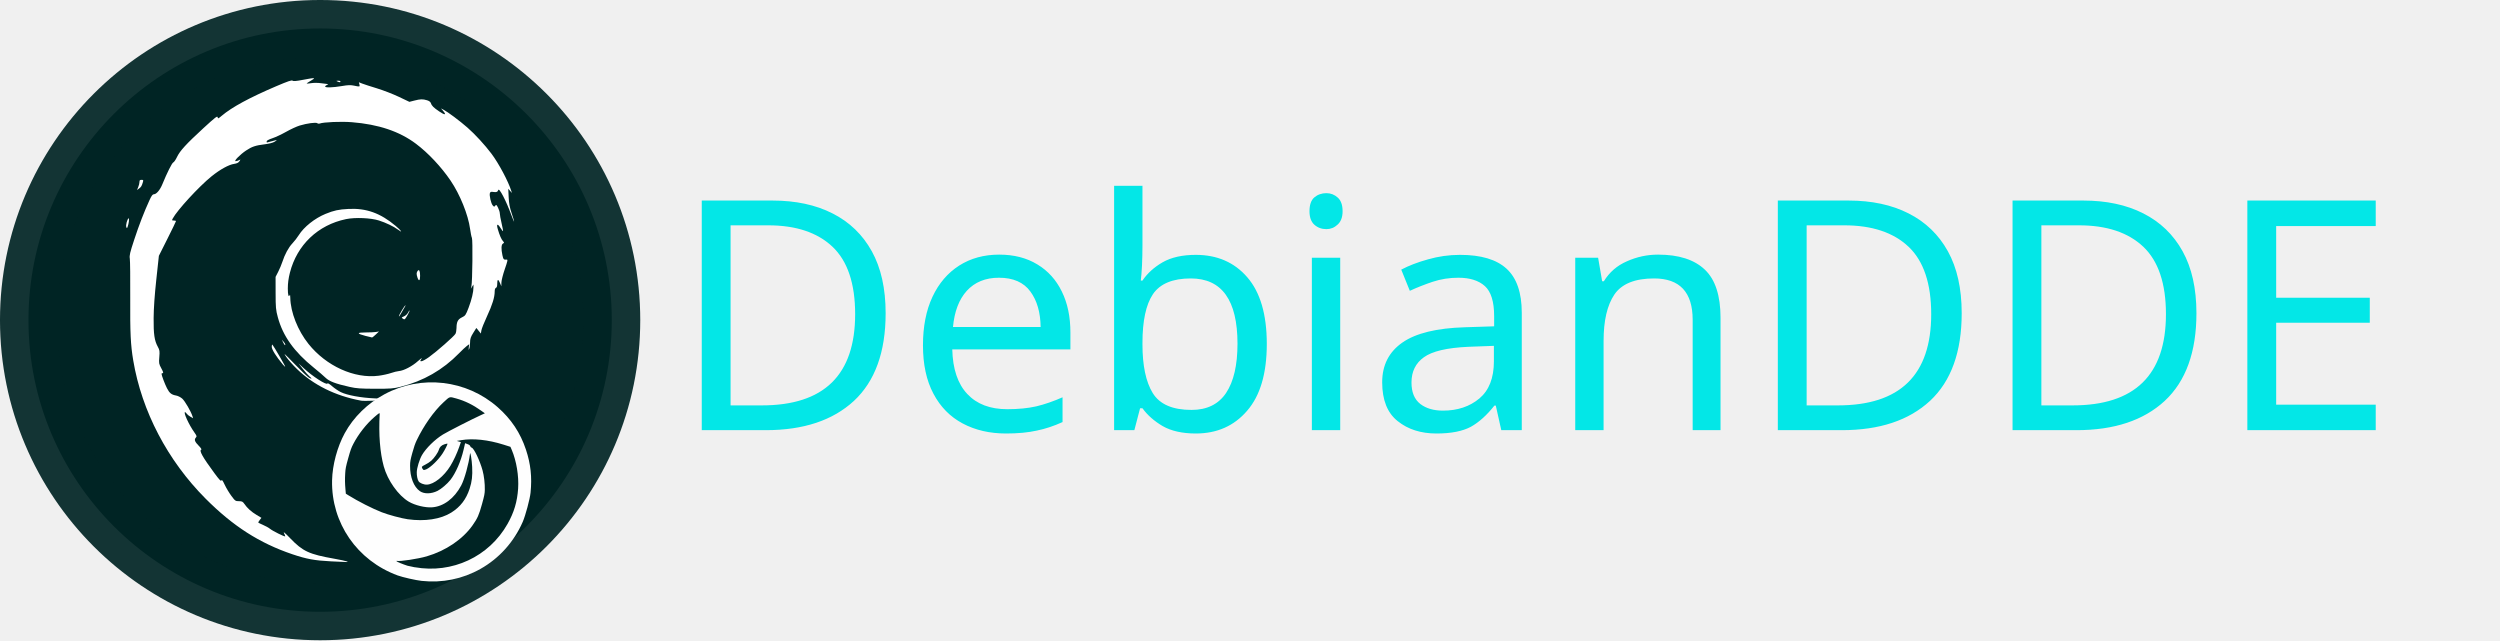
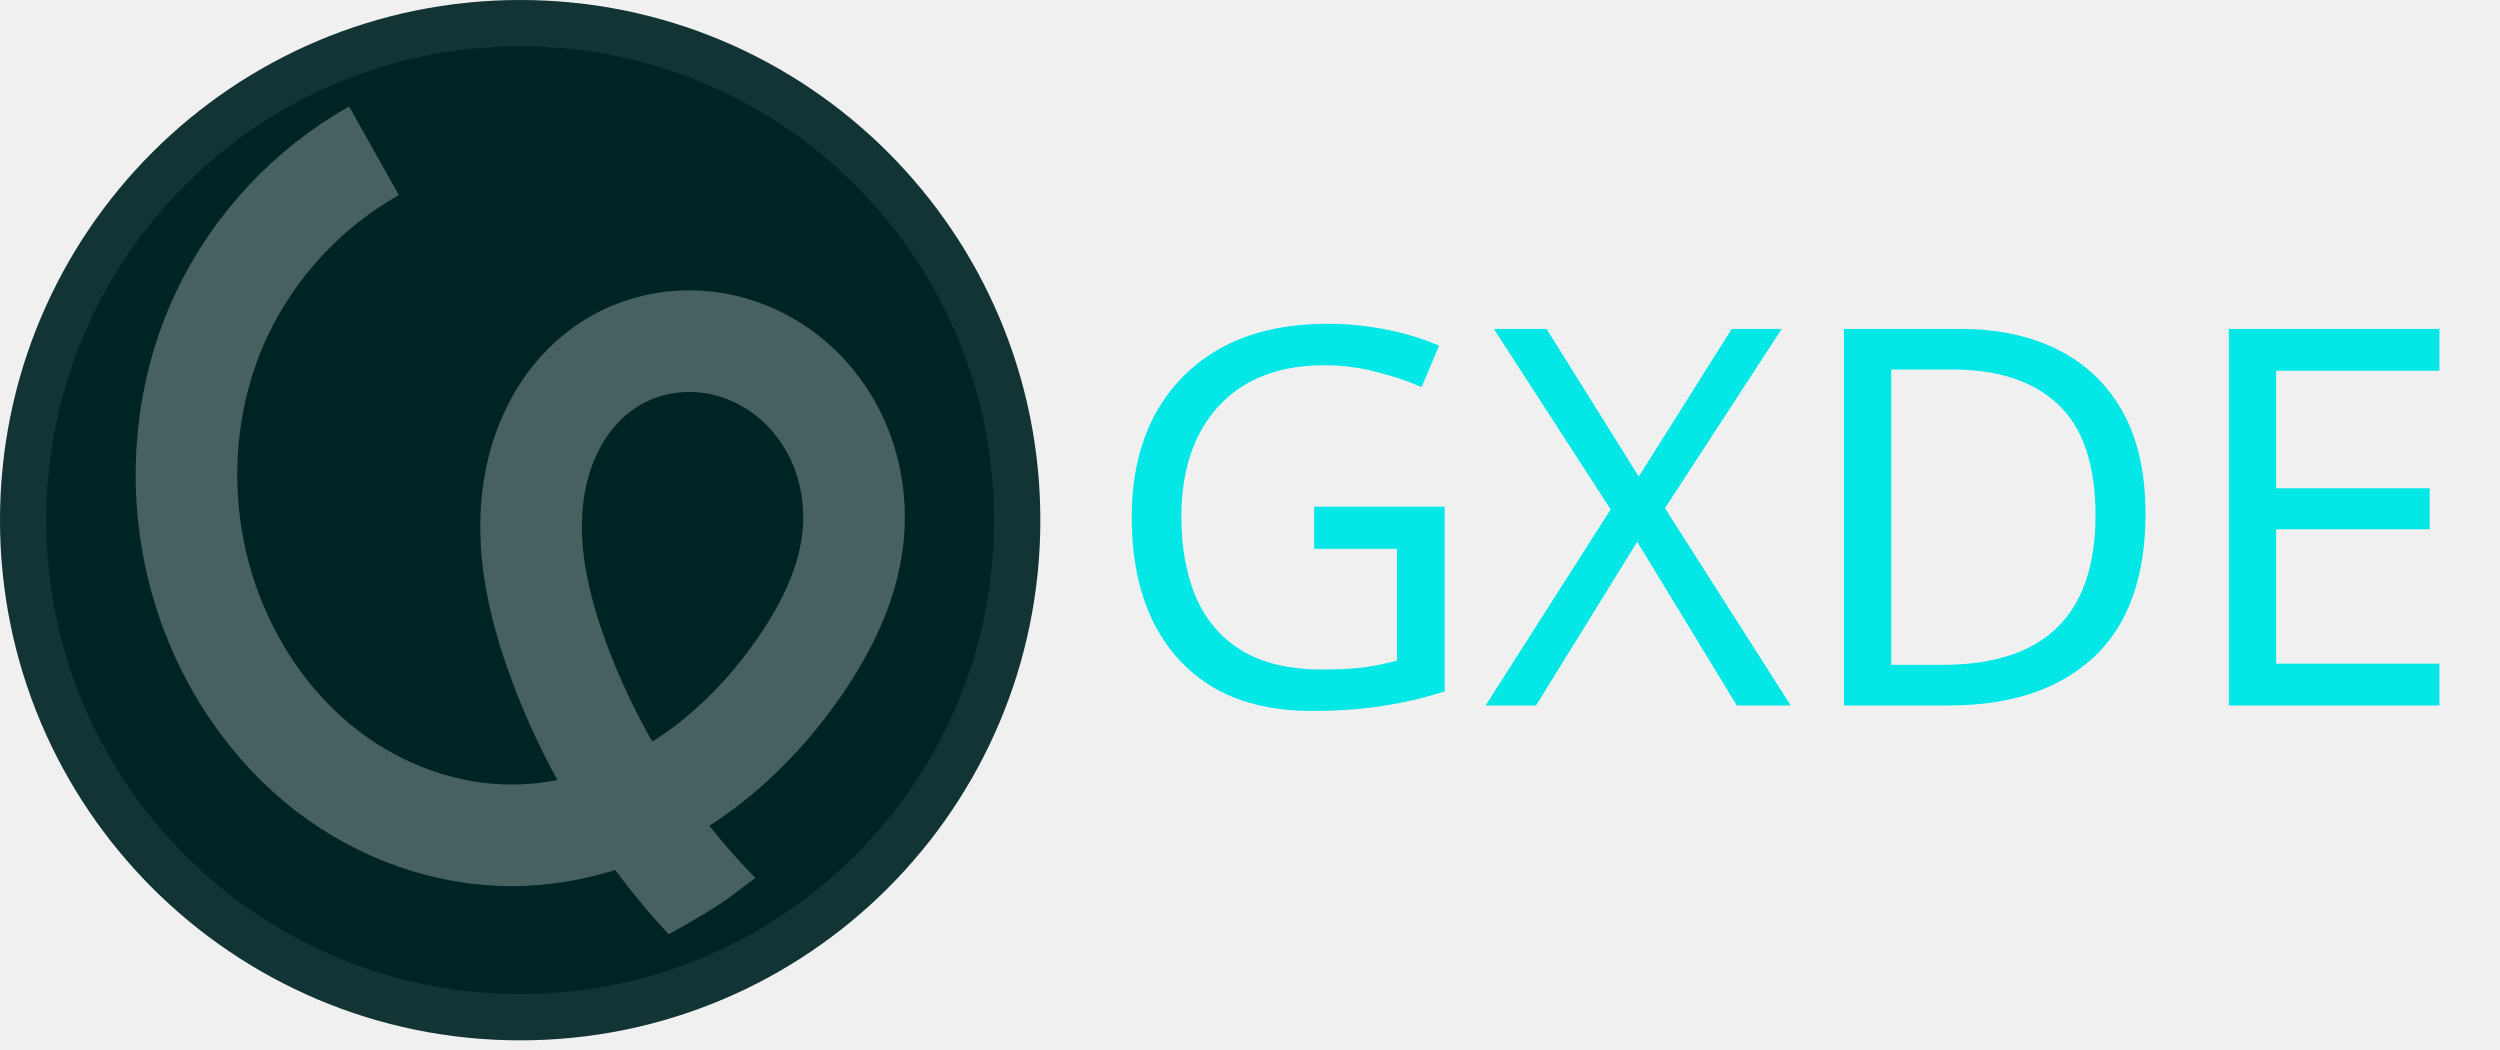
- <svg xmlns="http://www.w3.org/2000/svg" width="164" height="42" viewBox="0 0 164 42" version="1.1" id="svg17">
+ <svg xmlns="http://www.w3.org/2000/svg" width="100" height="42" viewBox="0 0 100 42" version="1.1" id="svg17">
  <defs id="defs7">
    <path d="m 33,17.5 c 0,0.552 -0.448,1 -1,1 H 20 c -1.657,0 -3,-1.343 -3,-3 v -7 c 0,-1.657 1.343,-3 3,-3 h 10 c 1.657,0 3,1.343 3,3 v 3 c 0,1.105 -0.895,2 -2,2 H 20 v 1 c 0,0.552 0.448,1 1,1 h 11 c 0.552,0 1,0.448 1,1 z m -13,-7 h 10 v -1 c 0,-0.552 -0.448,-1 -1,-1 h -8 c -0.552,0 -1,0.448 -1,1 z m 30,7 c 0,0.552 -0.448,1 -1,1 H 37 c -1.657,0 -3,-1.343 -3,-3 v -7 c 0,-1.657 1.343,-3 3,-3 h 10 c 1.657,0 3,1.343 3,3 v 3 c 0,1.105 -0.895,2 -2,2 H 37 v 1 c 0,0.552 0.448,1 1,1 h 11 c 0.552,0 1,0.448 1,1 z m -13,-7 h 10 v -1 c 0,-0.552 -0.448,-1 -1,-1 h -8 c -0.552,0 -1,0.448 -1,1 z m -24,-9 c 0,-0.552 0.448,-1 1,-1 h 1 c 0.552,0 1,0.448 1,1 v 13.995 l -10e-7,0.002 c -0.001,1.657 -1.345,2.999 -3.002,2.998 C 10.975,18.494 8.975,18.495 7,18.5 1.851,18.499 0.95,14 0.989,11.623 1.029,9.246 1.829,5.872 7,5.5 h 6 z m -5,14 c 1.288,0.003 3.955,-0.003 5,0 -1.4e-5,-0.802 -1.4e-5,-6.995 0,-7 -1.4e-5,0.005 -3.98,0 -5,0 C 6.232,8.5 3.94,9.369 3.942,12 3.943,14.686 6.011,15.494 8,15.5 Z m 59,-13 v -1 c 0,-0.552 0.448,-1 1,-1 h 1 c 0.552,0 1,0.448 1,1 v 1 c 0,0.552 -0.448,1 -1,1 h -1 c -0.552,0 -1,-0.448 -1,-1 z m 0,15 v -11 c 0,-0.552 0.448,-1 1,-1 h 1 c 0.552,0 1,0.448 1,1 v 11 c 0,0.552 -0.448,1 -1,1 h -1 c -0.552,0 -1,-0.448 -1,-1 z m 4,-12 c 0,0.001 2.667,0.001 8,6.754e-4 h 5.57e-4 C 81.762,5.501 84,7.739 84,10.5 v 7 c 0,0.552 -0.448,1 -1,1 h -1 c -0.552,0 -1,-0.448 -1,-1 v -7 c 0,-1.105 -0.895,-2 -2,-2 h -5 v 9 c 0.014,0.475 0.034,1.077 -1,1 -0.144,-0.019 -0.912,-0.017 -1,0 -0.855,0.043 -1,-0.291 -1,-1 z m -17,16 c 0,0.552 -0.448,1 -1,1 h -1 c -0.552,0 -1,-0.448 -1,-1 v -14 c 0,-1.105 0.895,-2 2,-2 h 7 c 3.314,0 6,2.686 6,6 v 1 c 0,3.314 -2.686,6 -6,6 h -6 z m 9,-10 c 0,-1.657 -1.343,-3 -3,-3 h -6 v 7 h 6 c 1.657,0 3,-1.343 3,-3 z" id="path-1" />
+     <clipPath clipPathUnits="userSpaceOnUse" id="clipPath2496">
+       <path id="path2498" style="fill:#ff0000;fill-opacity:1;fill-rule:nonzero;stroke:none;stroke-width:0.265" d="M 18.917,11.751 V 137.859 H 87.809 c -0.007,-0.425 0.516,-1.195 0.809,-1.578 0.606,-0.792 1.326,-1.487 2.072,-2.154 -0.49,-0.463 -0.946,-1.013 -1.466,-1.398 1.573,-2.728 1.211,-2.327 3.892,-5.074 -0.165,-0.116 -0.328,-0.235 -0.491,-0.355 -0.269,0.097 -0.532,0.106 -0.769,-0.045 -0.707,-0.449 -1.092,-0.885 -1.253,-1.3 -0.027,-0.02 -0.054,-0.038 -0.081,-0.058 -0.043,-0.033 -0.02,-0.077 0.024,-0.125 -0.027,-0.113 -0.038,-0.225 -0.035,-0.335 -1.005,-0.46 -1.158,-1.865 0.054,-3.004 -2.008,1.109 -1.914,1.058 -6.22,3.39 -2.426,1.314 -3.606,1.87 -5.847,3.397 -1.294,0.882 -1.664,1.262 -2.692,2.19 -0.404,0.458 -0.595,0.738 -1.169,1.059 -0.329,0.184 -0.698,0.286 -1.046,0.432 -0.239,0.101 -0.937,0.42 -1.129,0.478 -0.345,0.104 -0.702,0.162 -1.053,0.243 -3.494,0.806 -4.266,-3.2 -0.698,-3.554 0.123,-0.012 0.25,-0.002 0.369,-0.037 0.056,-0.017 1.324,-0.552 1.324,-0.552 0.089,-0.03 0.213,0.058 0.281,-0.006 0.25,-0.24 0.471,-0.509 0.706,-0.763 1.241,-1.102 1.649,-1.519 3.188,-2.562 2.332,-1.581 3.55,-2.161 6.041,-3.511 5.425,-2.939 2.557,-1.37 7.733,-4.222 2.036,-1.214 3.854,-2.221 5.754,-3.575 0.798,-0.569 1.546,-1.204 2.339,-1.779 0.866,-0.629 1.735,-1.258 2.637,-1.835 1.885,-1.205 2.776,-1.543 4.821,-2.509 v 5.3e-4 c 0.608,-0.287 1.146,-0.402 1.599,-0.389 1.963,0.058 2.313,2.519 -0.315,3.775 -0.646,0.309 -1.149,0.543 -1.622,0.77 0.184,0.105 0.337,0.235 0.455,0.383 1.249,-0.798 2.466,-1.576 2.773,-1.773 1.429,-0.809 1.329,-0.881 2.9,-1.278 0.33,-0.083 0.668,-0.165 1.009,-0.158 0.393,0.008 0.98,-0.148 1.163,0.2 1.565,2.968 0.704,3.002 -0.959,4.826 -0.3,0.273 -0.595,0.552 -0.89,0.83 1.482,-0.93 2.974,-1.846 4.449,-2.788 0.881,-0.457 1.747,-0.946 2.62,-1.42 V 11.751 Z M 112.808,113.683 c -0.046,1.4e-4 -0.087,0.002 -0.119,0.006 0.035,0.007 0.075,0.005 0.119,-0.006 z m -22.087,11.832 c 0.003,0.026 0.006,0.052 0.009,0.078 0.016,-0.021 0.032,-0.043 0.048,-0.064 -0.019,-0.005 -0.039,-0.008 -0.057,-0.014 z m 0.106,0.599 c 0.077,0.304 0.167,0.455 0.214,0.144 -0.072,-0.047 -0.143,-0.095 -0.214,-0.144 z m 28.259,11.651 c -0.038,0.031 -0.079,0.063 -0.117,0.094 h 0.117 z" />
+     </clipPath>
  </defs>
-   <ellipse id="path131" cx="21" cy="21" style="fill:#002424;fill-opacity:1;stroke:#002424;stroke-width:3.737;stroke-dasharray:none;stroke-opacity:0.919" rx="19.132" ry="19.132" />
-   <path style="fill:#ffffff;fill-opacity:1;stroke-width:0.056" d="m 21.691,36.823 c -1.04,-0.051 -1.594,-0.154 -2.508,-0.463 -2.161,-0.731 -3.895,-1.842 -5.695,-3.648 C 10.993,30.209 9.299,26.974 8.74,23.643 8.568,22.62 8.531,21.841 8.543,19.528 c 0.007,-1.27 -0.005,-2.421 -0.027,-2.559 -0.034,-0.217 0.005,-0.385 0.294,-1.261 0.322,-0.977 0.645,-1.81 1.003,-2.591 0.131,-0.285 0.2,-0.375 0.286,-0.375 0.161,0 0.401,-0.284 0.552,-0.656 0.301,-0.738 0.633,-1.402 0.717,-1.431 0.049,-0.018 0.159,-0.177 0.243,-0.355 0.193,-0.407 0.599,-0.85 1.741,-1.9 0.762,-0.7 0.91,-0.814 0.925,-0.713 0.017,0.112 0.034,0.106 0.268,-0.092 0.669,-0.565 1.816,-1.187 3.58,-1.941 0.757,-0.323 1.012,-0.41 1.068,-0.363 0.055,0.046 0.231,0.032 0.68,-0.054 0.81,-0.155 0.876,-0.148 0.521,0.056 -0.163,0.094 -0.289,0.179 -0.278,0.189 0.011,0.01 0.149,-0.003 0.308,-0.028 0.162,-0.026 0.444,-0.024 0.64,0.005 0.193,0.028 0.388,0.053 0.434,0.055 0.049,0.003 0.031,0.026 -0.042,0.055 -0.069,0.028 -0.125,0.076 -0.125,0.108 0,0.084 0.495,0.07 1.089,-0.031 0.41,-0.07 0.579,-0.076 0.802,-0.028 0.386,0.083 0.396,0.08 0.355,-0.081 l -0.035,-0.141 0.215,0.085 c 0.118,0.047 0.553,0.188 0.966,0.313 0.413,0.126 1.062,0.377 1.442,0.558 l 0.691,0.329 0.329,-0.084 c 0.394,-0.101 0.544,-0.105 0.827,-0.02 0.135,0.04 0.227,0.107 0.249,0.181 0.052,0.171 0.178,0.298 0.539,0.544 0.379,0.258 0.505,0.256 0.285,-0.006 L 28.929,7.111 29.092,7.196 c 0.287,0.149 1.054,0.721 1.571,1.173 0.494,0.432 1.147,1.141 1.578,1.715 0.478,0.636 1.11,1.824 1.298,2.437 l 0.043,0.139 -0.12,-0.139 -0.12,-0.139 0.027,0.556 c 0.021,0.419 0.069,0.679 0.196,1.053 0.224,0.664 0.21,0.744 -0.021,0.115 -0.347,-0.948 -0.801,-1.816 -0.858,-1.641 -0.041,0.128 -0.123,0.159 -0.324,0.127 -0.144,-0.023 -0.193,-0.008 -0.223,0.07 -0.054,0.141 0.071,0.689 0.186,0.816 0.089,0.099 0.102,0.1 0.164,0.014 0.06,-0.081 0.081,-0.066 0.183,0.133 0.063,0.124 0.115,0.292 0.115,0.374 0,0.082 0.053,0.372 0.117,0.646 0.064,0.274 0.107,0.507 0.095,0.519 -0.012,0.012 -0.083,-0.077 -0.158,-0.198 -0.201,-0.325 -0.291,-0.29 -0.184,0.072 0.12,0.408 0.23,0.66 0.34,0.781 0.088,0.098 0.088,0.107 -0.002,0.158 -0.113,0.063 -0.127,0.346 -0.036,0.769 0.059,0.273 0.089,0.304 0.283,0.284 0.078,-0.008 0.059,0.089 -0.125,0.619 -0.12,0.346 -0.22,0.741 -0.224,0.879 l -0.006,0.25 -0.086,-0.209 c -0.114,-0.277 -0.182,-0.264 -0.182,0.036 0,0.166 -0.027,0.255 -0.083,0.276 -0.054,0.021 -0.084,0.107 -0.084,0.242 -0.002,0.379 -0.154,0.873 -0.5,1.615 -0.187,0.401 -0.355,0.823 -0.373,0.936 l -0.033,0.206 -0.149,-0.183 -0.149,-0.183 -0.204,0.326 c -0.168,0.269 -0.204,0.379 -0.208,0.633 -0.002,0.169 -0.028,0.358 -0.057,0.419 -0.04,0.085 -0.047,0.062 -0.027,-0.099 l 0.026,-0.21 -0.15,0.109 c -0.082,0.06 -0.312,0.275 -0.511,0.479 -1.065,1.093 -2.349,1.829 -3.838,2.201 -0.472,0.118 -0.65,0.132 -1.669,0.13 -0.956,-0.002 -1.226,-0.021 -1.669,-0.12 -0.932,-0.209 -1.34,-0.364 -1.586,-0.604 -0.123,-0.12 -0.468,-0.416 -0.767,-0.657 -1.296,-1.048 -2.031,-2.078 -2.363,-3.311 -0.13,-0.482 -0.143,-0.632 -0.145,-1.589 l -0.002,-1.057 0.171,-0.334 c 0.094,-0.184 0.216,-0.471 0.27,-0.64 0.161,-0.499 0.408,-0.957 0.662,-1.224 0.131,-0.138 0.318,-0.379 0.416,-0.536 0.337,-0.541 1.05,-1.109 1.755,-1.398 0.551,-0.226 0.86,-0.293 1.506,-0.326 1.169,-0.06 2.096,0.273 3.096,1.112 0.387,0.325 0.497,0.504 0.148,0.242 -0.267,-0.201 -0.794,-0.453 -1.241,-0.595 -0.541,-0.172 -1.562,-0.215 -2.159,-0.091 -1.845,0.382 -3.223,1.697 -3.685,3.518 -0.094,0.37 -0.136,0.69 -0.136,1.03 0,0.443 0.053,0.615 0.13,0.424 0.015,-0.038 0.03,0.045 0.032,0.184 0.016,0.951 0.488,2.149 1.194,3.031 1.161,1.451 3.01,2.291 4.595,2.088 0.267,-0.034 0.632,-0.114 0.813,-0.177 0.18,-0.063 0.419,-0.122 0.53,-0.131 0.311,-0.025 0.875,-0.321 1.24,-0.651 0.216,-0.195 0.295,-0.245 0.23,-0.146 -0.097,0.148 -0.097,0.152 0.009,0.152 0.06,0 0.282,-0.123 0.493,-0.274 0.494,-0.353 1.642,-1.362 1.73,-1.522 0.038,-0.067 0.069,-0.238 0.07,-0.379 0.003,-0.407 0.086,-0.571 0.356,-0.702 0.225,-0.109 0.251,-0.147 0.438,-0.636 0.201,-0.526 0.322,-1.039 0.319,-1.35 l -0.002,-0.171 -0.085,0.139 -0.085,0.139 0.037,-0.167 c 0.066,-0.296 0.095,-3.038 0.033,-3.165 -0.031,-0.064 -0.085,-0.33 -0.12,-0.59 -0.124,-0.927 -0.663,-2.263 -1.281,-3.172 C 28.946,10.947 28.086,10.03 27.288,9.432 26.201,8.616 24.838,8.158 23.075,8.016 c -0.69,-0.055 -1.855,-0.007 -2.102,0.088 -0.049,0.019 -0.12,0.009 -0.158,-0.021 -0.088,-0.071 -0.667,0.005 -1.153,0.152 -0.199,0.06 -0.599,0.245 -0.89,0.41 -0.291,0.165 -0.697,0.356 -0.904,0.424 -0.229,0.075 -0.375,0.154 -0.375,0.202 0,0.043 0.006,0.079 0.014,0.078 0.008,-3.771e-4 0.152,-0.038 0.32,-0.083 0.39,-0.105 0.396,-0.104 0.188,0.03 -0.11,0.07 -0.354,0.133 -0.661,0.171 -0.59,0.072 -0.831,0.153 -1.21,0.406 -0.388,0.258 -0.822,0.7 -0.688,0.7 0.054,0 0.153,-0.029 0.219,-0.064 0.117,-0.063 0.118,-0.061 0.031,0.07 -0.063,0.095 -0.161,0.144 -0.342,0.17 -0.353,0.051 -0.928,0.367 -1.485,0.817 -0.831,0.671 -2.259,2.225 -2.551,2.775 -0.061,0.114 -0.054,0.125 0.075,0.125 0.078,0 0.141,0.018 0.141,0.04 0,0.022 -0.252,0.544 -0.561,1.159 l -0.561,1.118 -0.168,1.553 c -0.112,1.035 -0.17,1.877 -0.176,2.526 -0.009,1.066 0.051,1.48 0.274,1.885 0.122,0.221 0.131,0.286 0.099,0.675 -0.034,0.408 -0.027,0.447 0.133,0.743 0.122,0.225 0.147,0.312 0.091,0.312 -0.043,0 -0.078,0.021 -0.078,0.047 0,0.096 0.213,0.661 0.355,0.941 0.164,0.323 0.296,0.429 0.606,0.483 0.115,0.02 0.294,0.111 0.397,0.202 0.173,0.152 0.578,0.85 0.672,1.157 l 0.04,0.132 -0.18,-0.104 c -0.099,-0.057 -0.208,-0.148 -0.242,-0.201 -0.034,-0.054 -0.082,-0.097 -0.105,-0.097 -0.126,0 0.251,0.822 0.603,1.318 0.171,0.24 0.179,0.27 0.1,0.358 -0.117,0.129 -0.063,0.271 0.205,0.54 0.127,0.127 0.193,0.231 0.156,0.243 -0.159,0.053 0.083,0.487 0.859,1.539 0.329,0.446 0.434,0.555 0.463,0.481 0.027,-0.071 0.083,0.002 0.215,0.285 0.098,0.21 0.295,0.538 0.437,0.729 0.246,0.331 0.269,0.348 0.495,0.348 0.205,3.34e-4 0.253,0.025 0.361,0.183 0.185,0.272 0.45,0.51 0.801,0.721 l 0.314,0.188 -0.104,0.135 c -0.057,0.074 -0.104,0.149 -0.105,0.167 -7.56e-4,0.017 0.138,0.089 0.309,0.16 0.17,0.071 0.381,0.189 0.469,0.262 0.156,0.131 0.955,0.528 0.991,0.493 0.01,-0.011 -0.023,-0.102 -0.074,-0.204 -0.067,-0.136 0.041,-0.048 0.399,0.324 0.835,0.866 1.236,1.052 2.918,1.349 0.356,0.063 0.706,0.138 0.779,0.167 0.158,0.063 0.208,0.063 -1.037,0.001 z m 1.975,-10.544 c -1.663,-0.311 -3.088,-1.016 -4.178,-2.064 -0.263,-0.254 -0.585,-0.617 -0.716,-0.808 -0.205,-0.301 -0.132,-0.239 0.542,0.459 0.428,0.444 0.856,0.852 0.952,0.907 0.215,0.124 0.225,0.075 0.019,-0.098 -0.085,-0.071 -0.277,-0.289 -0.428,-0.483 l -0.274,-0.353 0.331,0.307 c 0.582,0.541 1.523,1.148 1.569,1.011 0.013,-0.04 0.135,0.032 0.302,0.178 0.154,0.134 0.41,0.308 0.57,0.387 0.419,0.205 1.325,0.373 2.223,0.411 0.574,0.025 0.741,0.047 0.641,0.086 -0.147,0.057 -1.327,0.104 -1.553,0.062 z m -5.122,-2.38 c -0.433,-0.517 -0.718,-0.974 -0.718,-1.15 0,-0.112 0.02,-0.163 0.05,-0.131 0.084,0.089 0.855,1.419 0.833,1.437 -0.011,0.009 -0.086,-0.061 -0.165,-0.155 z m 0.032,-1.437 -0.088,-0.181 0.114,0.131 c 0.063,0.072 0.114,0.154 0.114,0.181 0,0.097 -0.054,0.047 -0.14,-0.131 z m 5.409,-0.424 c -0.597,-0.156 -0.598,-0.229 -0.003,-0.229 0.278,0 0.589,-0.015 0.692,-0.033 l 0.188,-0.033 -0.208,0.199 c -0.114,0.11 -0.227,0.198 -0.25,0.196 -0.023,-0.002 -0.212,-0.047 -0.419,-0.101 z m 2.441,-1.135 c -0.097,-0.071 -0.093,-0.08 0.073,-0.149 0.097,-0.04 0.213,-0.145 0.259,-0.232 0.045,-0.087 0.095,-0.159 0.11,-0.159 0.033,0 -0.159,0.378 -0.263,0.516 -0.064,0.086 -0.089,0.089 -0.178,0.023 z m -0.257,-0.158 c 0,-0.085 0.377,-0.716 0.428,-0.716 0.016,0 -0.012,0.064 -0.063,0.141 -0.051,0.078 -0.154,0.257 -0.229,0.398 -0.075,0.141 -0.136,0.22 -0.136,0.177 z m 1.217,-2.537 c -0.077,-0.226 -0.072,-0.335 0.021,-0.448 0.09,-0.11 0.151,0.022 0.152,0.333 7.56e-4,0.331 -0.08,0.386 -0.173,0.115 z M 8.285,14.894 c -0.046,-0.115 0.058,-0.514 0.149,-0.571 0.063,-0.039 0.019,0.343 -0.065,0.561 -0.041,0.105 -0.045,0.106 -0.084,0.01 z m 0.783,-2.621 c 0.044,-0.106 0.081,-0.257 0.081,-0.334 0,-0.112 0.028,-0.141 0.135,-0.141 0.122,0 0.131,0.015 0.089,0.153 -0.077,0.257 -0.113,0.316 -0.252,0.418 L 8.988,12.466 Z M 22.137,5.345 c -0.099,-0.042 -0.094,-0.048 0.042,-0.052 0.084,-0.002 0.153,0.021 0.153,0.052 0,0.065 -0.043,0.065 -0.195,0 z" id="path2377" />
-   <path style="display:inline;fill:#fefefe;stroke-width:0.032" d="m 26.087,37.749 c -2.663,-0.979 -4.364,-3.445 -4.303,-6.24 0.022,-1.009 0.34,-2.193 0.83,-3.09 0.577,-1.058 1.501,-1.961 2.618,-2.561 2.402,-1.29 5.37,-0.948 7.416,0.854 0.89,0.784 1.486,1.678 1.854,2.784 0.312,0.936 0.406,1.814 0.302,2.827 -0.042,0.413 -0.334,1.502 -0.512,1.91 -0.574,1.315 -1.546,2.396 -2.776,3.088 -1.179,0.663 -2.501,0.932 -3.858,0.785 -0.379,-0.041 -1.25,-0.239 -1.571,-0.357 z m 1.117,-0.539 c 2.458,0.437 4.873,-0.688 6.088,-2.837 0.43,-0.76 0.639,-1.458 0.697,-2.321 0.055,-0.821 -0.11,-1.819 -0.421,-2.547 l -0.083,-0.193 -0.455,-0.144 c -1.012,-0.32 -2.004,-0.425 -2.775,-0.294 l -0.291,0.05 0.135,0.04 0.135,0.04 -0.114,0.327 c -0.144,0.413 -0.373,0.903 -0.576,1.234 -0.421,0.685 -1.076,1.208 -1.537,1.227 -0.202,0.008 -0.475,-0.102 -0.548,-0.22 -0.077,-0.125 -0.124,-0.365 -0.119,-0.598 0.006,-0.276 0.179,-0.842 0.343,-1.123 0.264,-0.452 0.848,-1.026 1.376,-1.349 0.311,-0.191 1.91,-1.007 2.496,-1.274 l 0.252,-0.115 -0.239,-0.171 c -0.537,-0.384 -1.065,-0.643 -1.632,-0.801 -0.468,-0.13 -0.412,-0.146 -0.843,0.251 -0.627,0.578 -1.298,1.529 -1.759,2.494 -0.1,0.209 -0.183,0.448 -0.285,0.822 -0.127,0.463 -0.145,0.566 -0.148,0.844 -0.007,0.75 0.242,1.393 0.647,1.67 0.283,0.193 0.742,0.184 1.156,-0.022 0.241,-0.12 0.636,-0.457 0.842,-0.718 0.344,-0.436 0.691,-1.23 0.864,-1.974 l 0.101,-0.435 0.156,0.06 c 0.115,0.044 0.163,0.08 0.181,0.138 0.014,0.044 0.058,0.087 0.1,0.099 0.146,0.04 0.538,0.865 0.709,1.493 0.096,0.352 0.157,0.872 0.147,1.266 -0.006,0.261 -0.029,0.376 -0.187,0.949 -0.195,0.706 -0.292,0.923 -0.618,1.385 -0.648,0.918 -1.754,1.666 -3.006,2.033 -0.559,0.164 -1.766,0.348 -1.948,0.298 -0.034,-0.008 -0.046,-0.001 -0.032,0.023 0.02,0.036 0.439,0.208 0.717,0.295 0.068,0.021 0.28,0.066 0.473,0.101 z m -0.457,-3.148 c 1.119,0.158 2.163,-0.001 2.858,-0.438 0.595,-0.373 0.974,-0.867 1.201,-1.563 0.154,-0.472 0.197,-0.841 0.168,-1.435 -0.022,-0.451 -0.119,-1.045 -0.141,-0.863 -0.081,0.663 -0.361,1.676 -0.576,2.08 -0.456,0.86 -1.167,1.391 -1.927,1.438 -0.448,0.028 -1.111,-0.134 -1.507,-0.367 -0.695,-0.409 -1.396,-1.396 -1.65,-2.325 -0.246,-0.9 -0.339,-2.091 -0.266,-3.426 0.005,-0.101 -0.022,-0.086 -0.353,0.2 -0.522,0.451 -1.037,1.108 -1.375,1.756 -0.136,0.26 -0.186,0.402 -0.337,0.942 -0.152,0.546 -0.179,0.684 -0.196,0.981 -0.023,0.4 -0.019,0.67 0.016,1.063 l 0.025,0.281 0.16,0.1 c 0.647,0.403 1.581,0.878 2.199,1.119 0.432,0.169 1.289,0.399 1.7,0.457 z m 1.23,-3.28 c 0.299,-0.145 0.789,-0.625 1.054,-1.033 0.16,-0.247 0.343,-0.61 0.324,-0.644 -0.006,-0.011 -0.095,0.006 -0.197,0.039 -0.202,0.065 -0.322,0.185 -0.375,0.373 -0.047,0.17 -0.304,0.539 -0.491,0.705 -0.094,0.084 -0.269,0.199 -0.388,0.255 -0.119,0.056 -0.221,0.121 -0.228,0.143 -0.015,0.055 0.067,0.196 0.124,0.212 0.025,0.006 0.104,-0.017 0.176,-0.051 z" id="path12817" />
  <text xml:space="preserve" style="font-style:normal;font-weight:normal;font-size:21.097px;line-height:1.25;font-family:sans-serif;letter-spacing:0px;word-spacing:0px;fill:#00e7e7;fill-opacity:0.987;stroke:none;stroke-width:0.527" x="43.989" y="28.218" id="text6047">
-     <tspan id="tspan6045" x="43.989" y="28.218" style="fill:#00e7e7;fill-opacity:0.987;stroke-width:0.527">DebianDDE</tspan>
+     <tspan id="tspan6045" x="43.989" y="28.218" style="fill:#00e7e7;fill-opacity:0.987;stroke-width:0.527">GXDE</tspan>
  </text>
+   <ellipse id="path131" cx="20.807" cy="20.807" style="display:inline;fill:#002424;fill-opacity:1;stroke:#002424;stroke-width:3.702;stroke-dasharray:none;stroke-opacity:0.919" rx="18.956" ry="18.956" />
+   <path style="fill:none;stroke:#ffffff;stroke-width:13.229;stroke-linecap:butt;stroke-linejoin:miter;stroke-dasharray:none;stroke-opacity:0.279" d="m 49.965,17.518 c -8.574,4.817 -15.597,12.347 -19.805,21.236 -5.682,12.002 -6.071,26.325 -1.394,38.754 3.053,8.114 8.232,15.478 15.105,20.762 6.873,5.284 15.455,8.418 24.125,8.385 7.542,-0.029 14.994,-2.43 21.406,-6.401 6.412,-3.972 11.809,-9.473 16.076,-15.692 3.4,-4.954 6.151,-10.515 6.83,-16.484 0.454,-3.993 -0.047,-8.101 -1.528,-11.838 -1.481,-3.736 -3.946,-7.088 -7.125,-9.548 -3.178,-2.459 -7.066,-4.01 -11.073,-4.328 -4.006,-0.318 -8.115,0.61 -11.552,2.691 -3.055,1.85 -5.544,4.573 -7.287,7.69 -1.743,3.117 -2.753,6.618 -3.137,10.168 -0.769,7.101 0.93,14.258 3.393,20.962 7.391,20.115 21.982,37.498 40.511,48.265" id="path2106" clip-path="url(#clipPath2496)" transform="matrix(0.3071955,0,0,0.3071955,-0.3895035,0.6502313)" />
</svg>
